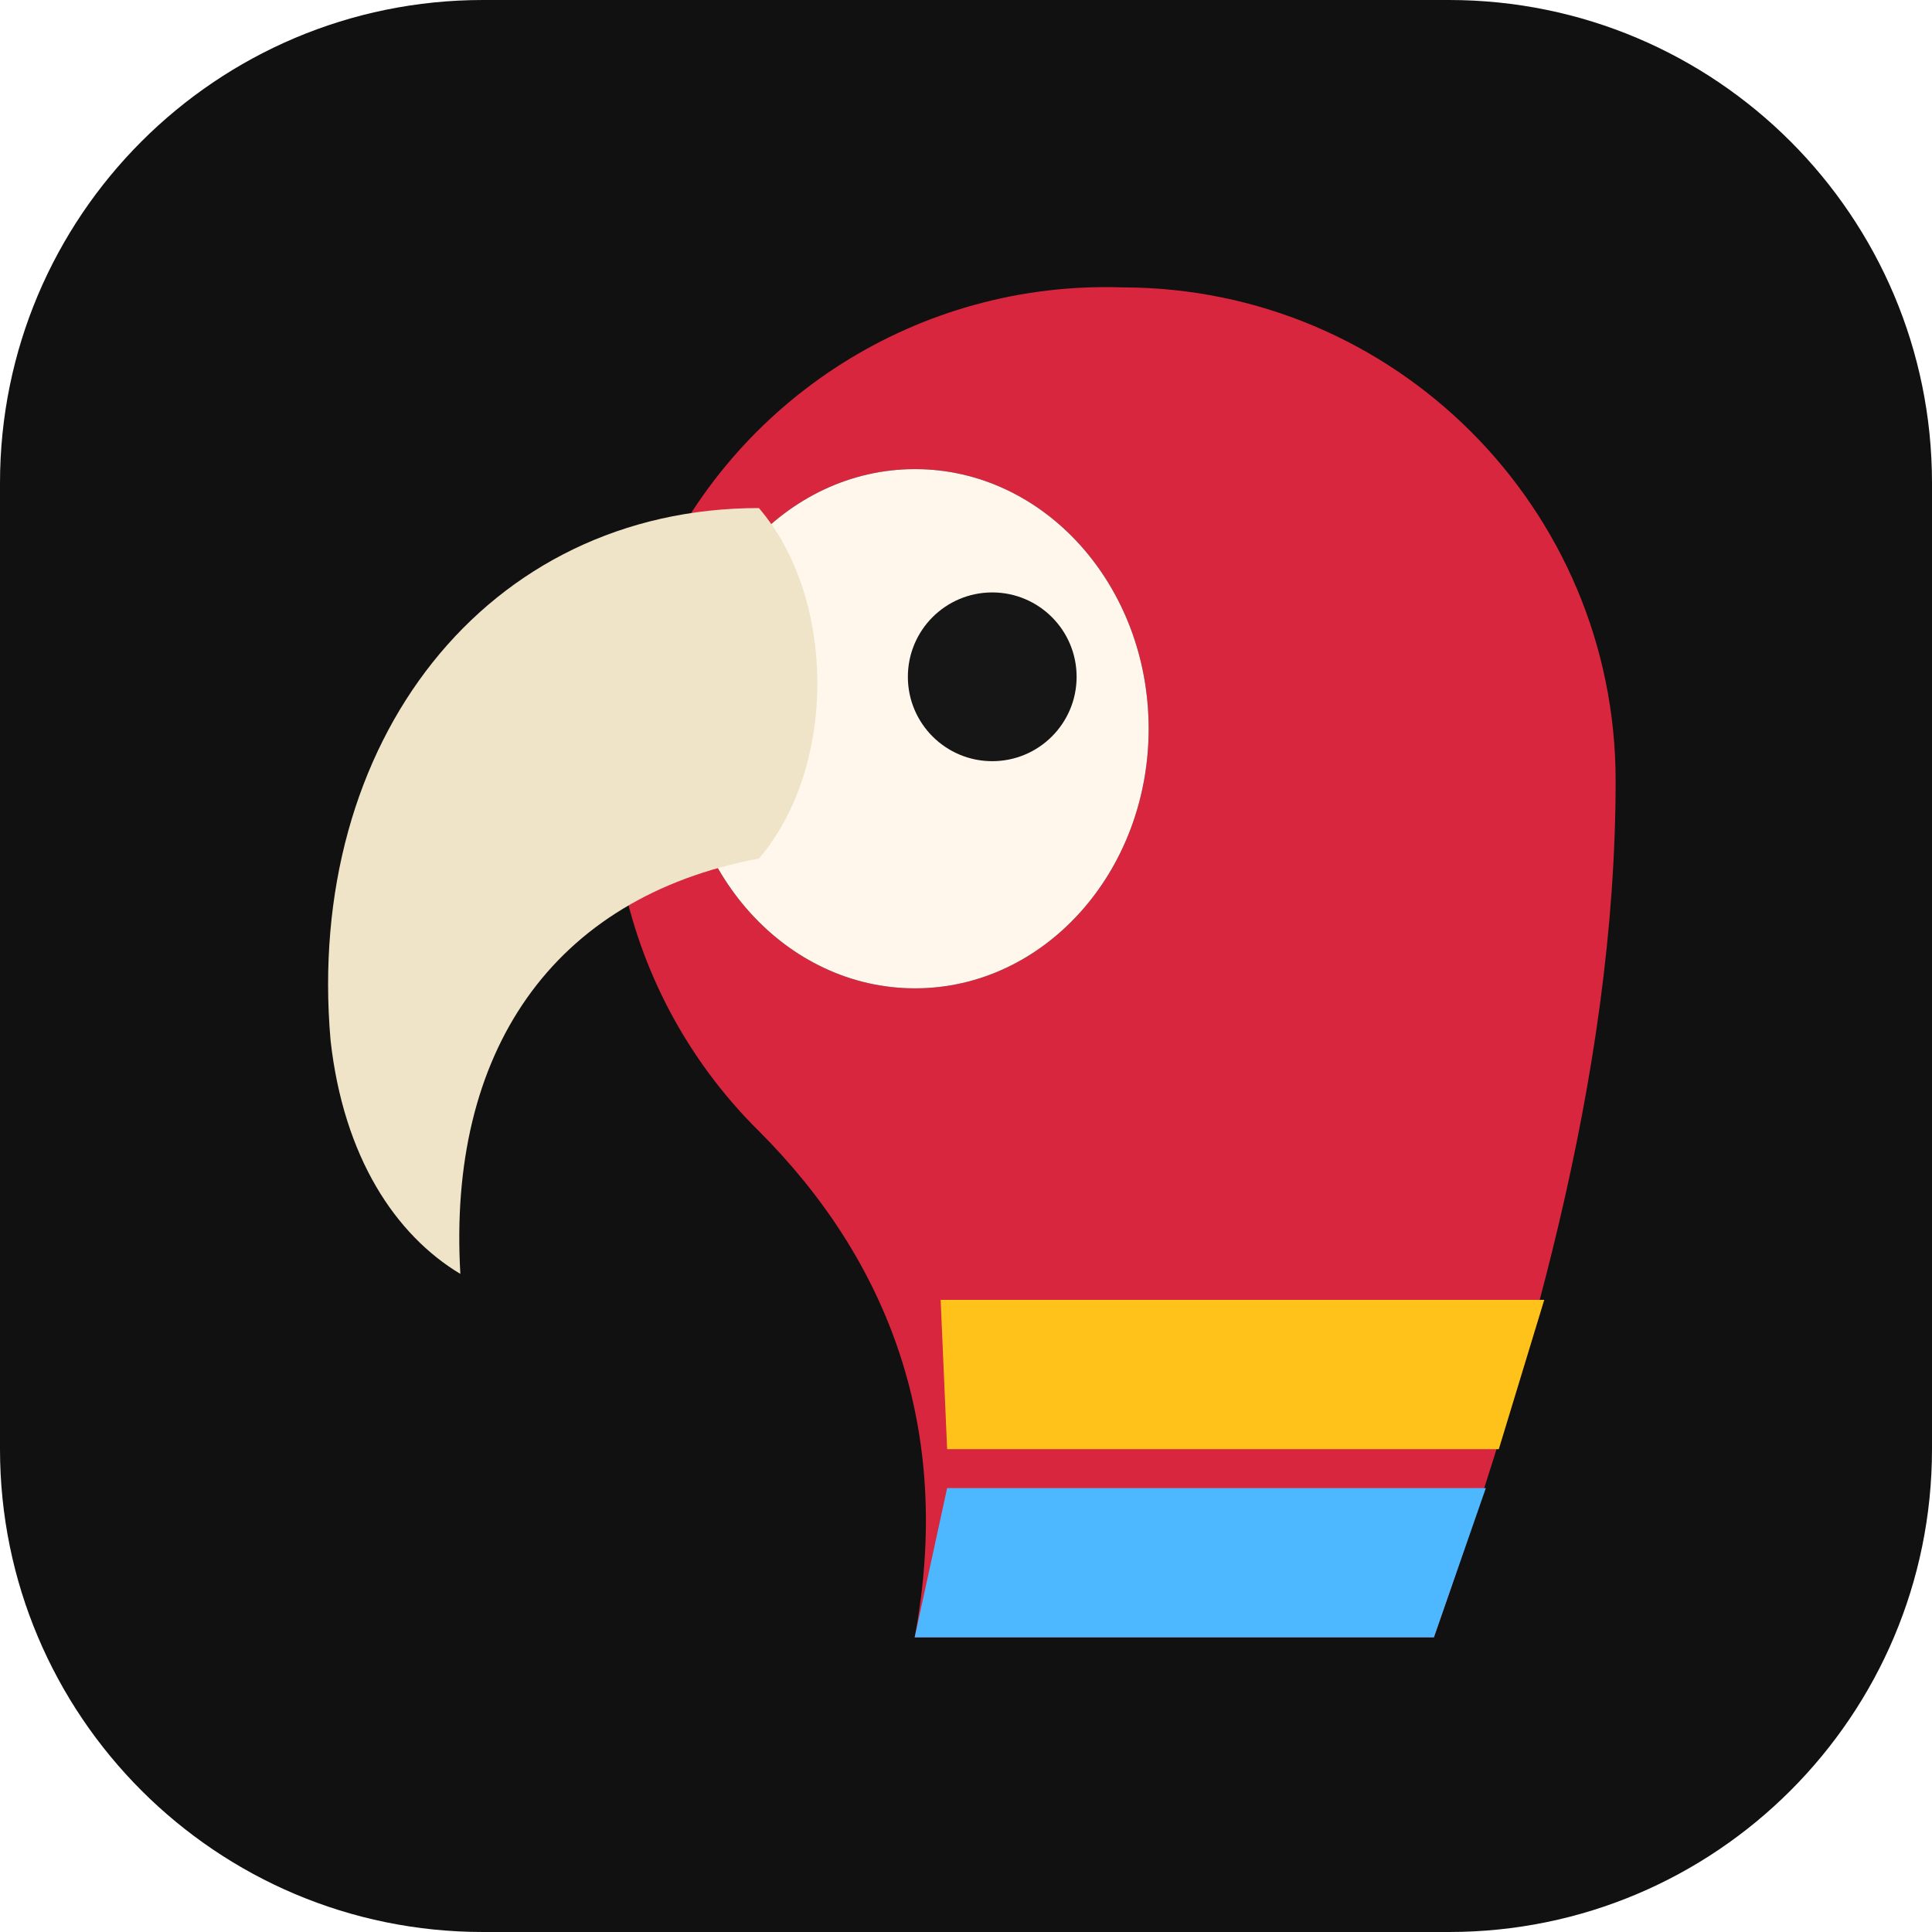
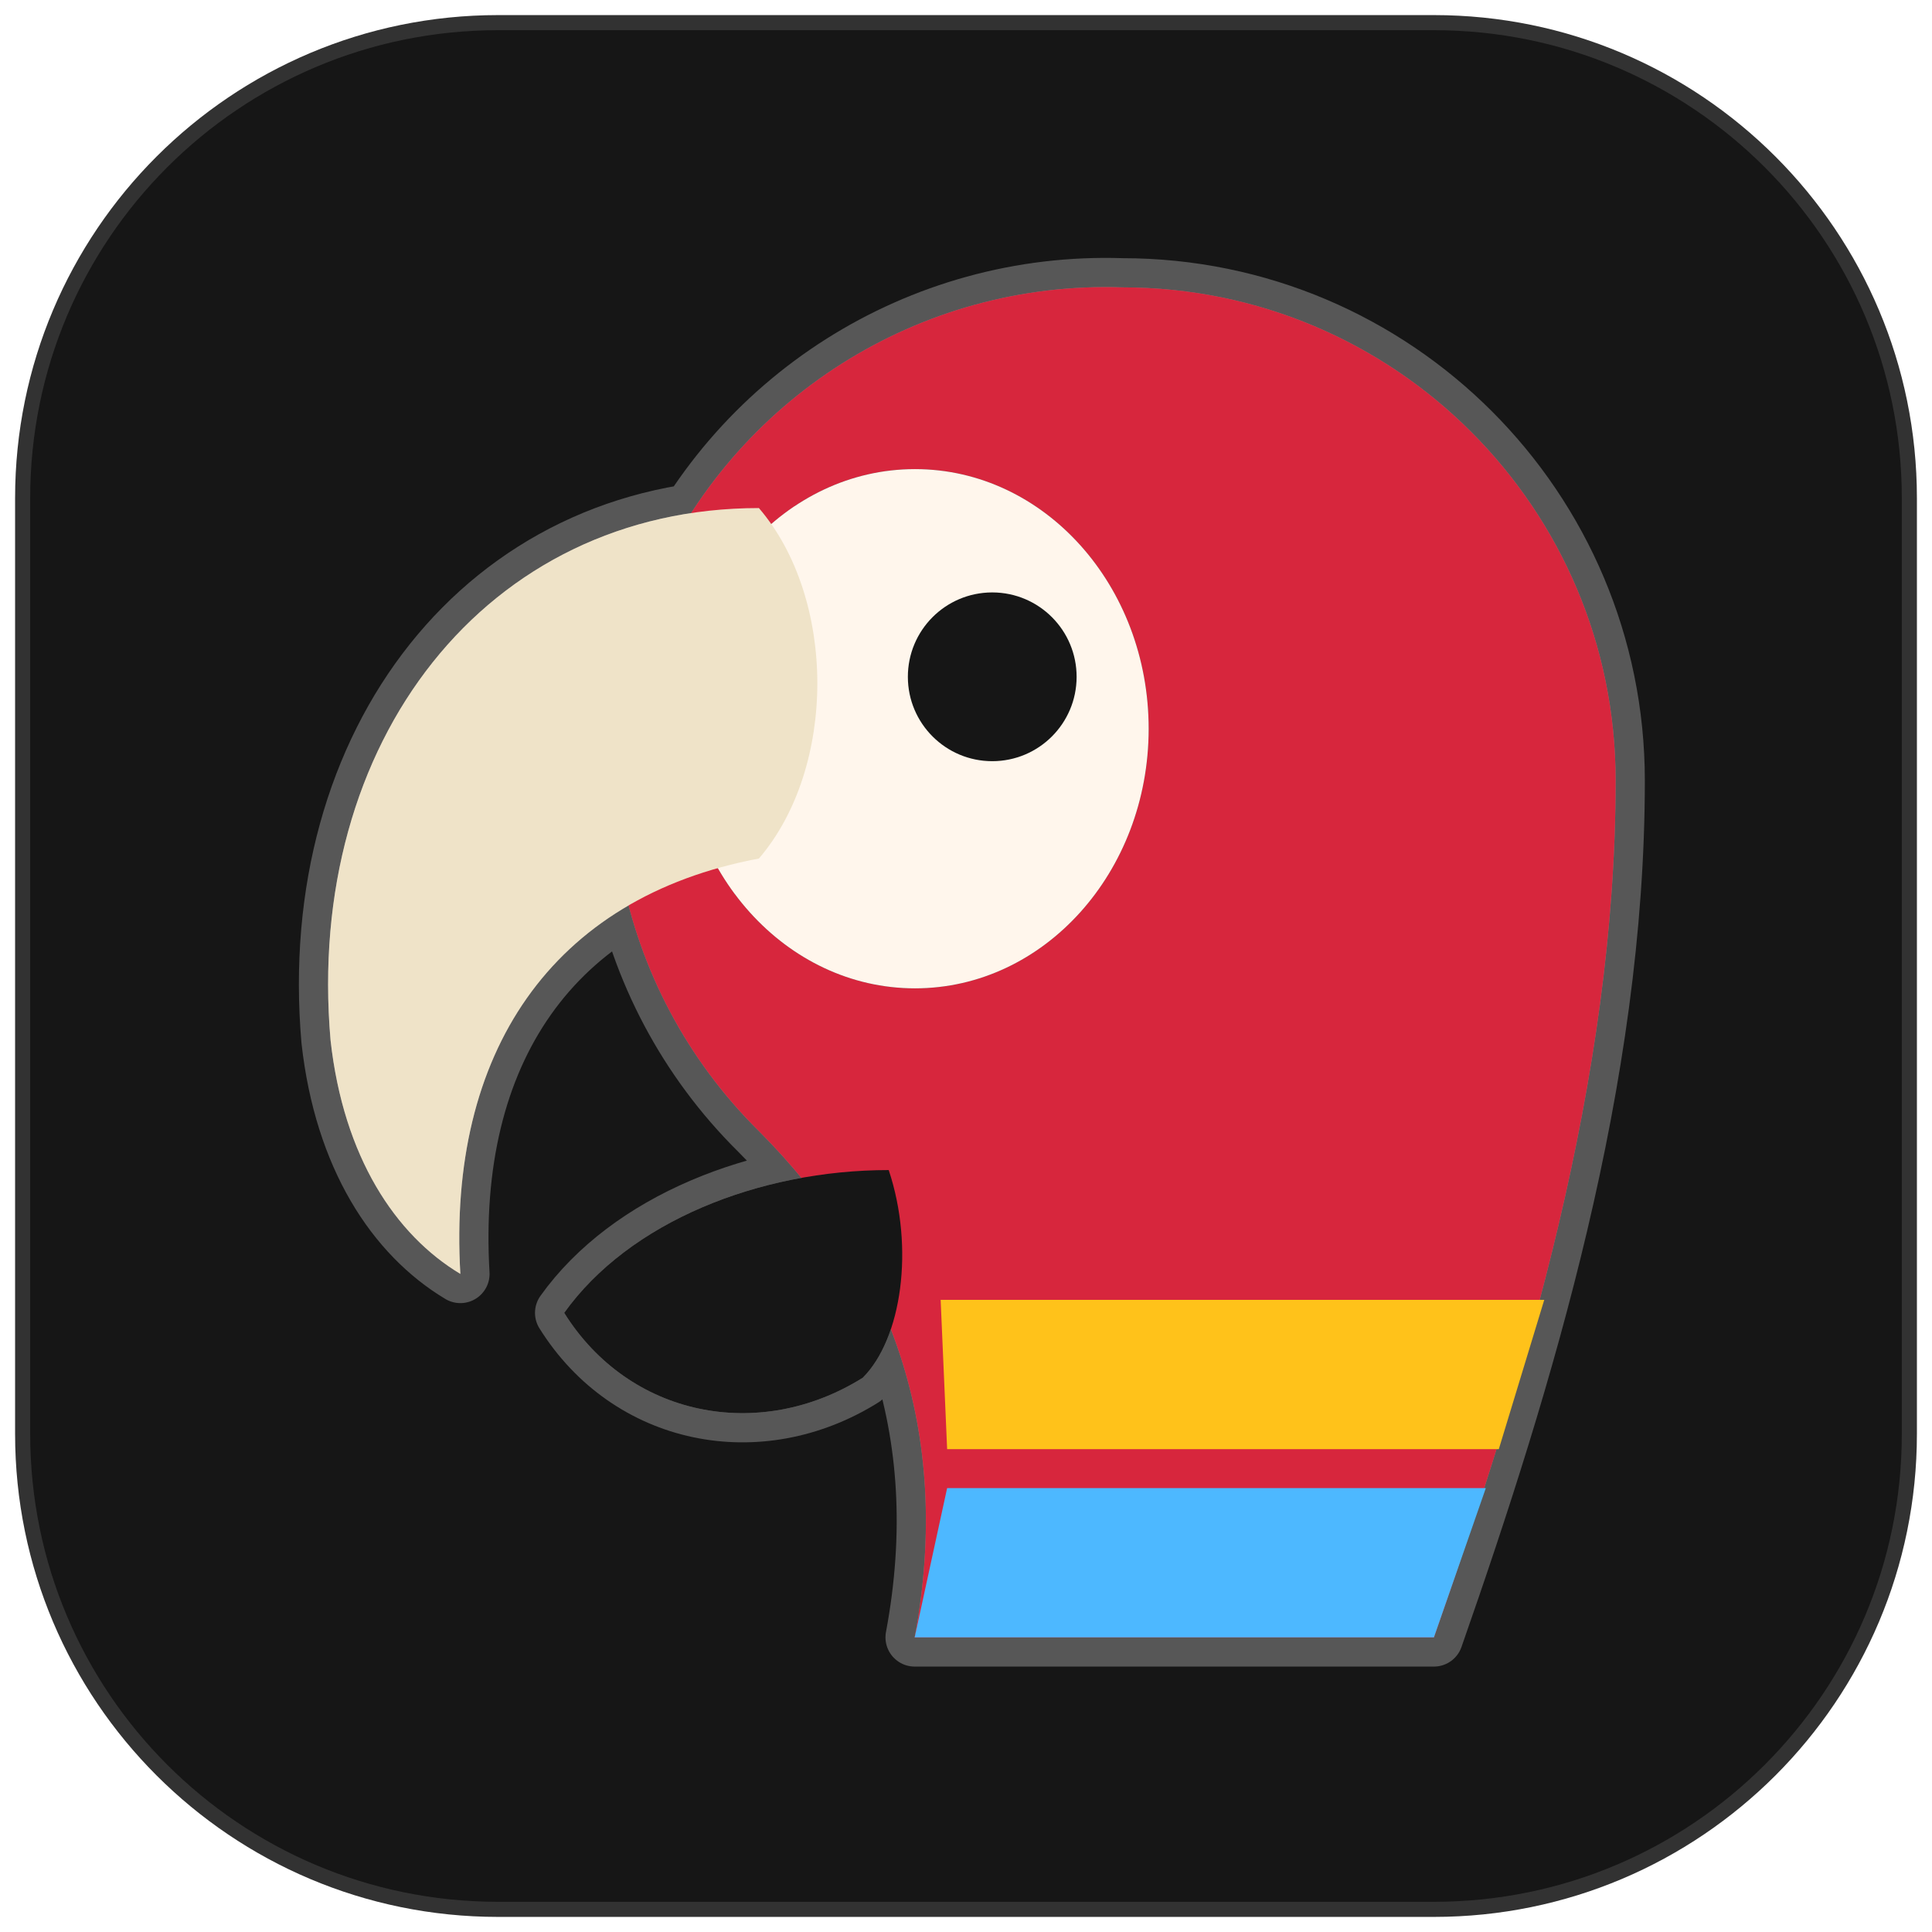
<svg xmlns="http://www.w3.org/2000/svg" viewBox="0 0 256 256" width="256" height="256">
-   <rect width="256" height="256" rx="64" fill="#111" />
+   <rect x="2" y="2" width="252" height="252" rx="64" fill="#161616" stroke="#ffffff1f" stroke-width="4" />
  <g transform="translate(18 14) scale(.86)">
+     <path fill="#ffffff47" stroke="#ffffff47" stroke-width="9" stroke-linejoin="round" d="M152 28 A76 76 0 0 1 228 104 C228 150 214 196 200 236 L120 236 C126 204 116 178 96 158 A76 76 0 0 1 152 28 Z M96 62 C54 62 26 98 30 144 C32 162 40 174 50 180 C48 146 64 122 96 116 C108 102 108 76 96 62 Z M66 186 C76 202 96 206 112 196 C118 190 120 176 116 164 C96 164 76 172 66 186 Z" />
    <path fill="#D7263D" fill-rule="evenodd" d="M152 28 A76 76 0 0 1 228 104 C228 150 214 196 200 236 L120 236 C126 204 116 178 96 158 A76 76 0 0 1 152 28 Z M120 56 A36 40 0 1 0 120.1 56 Z" />
    <path fill="#FFC21A" d="M124 184 L217 184 L210 207 L125 207 Z" />
    <path fill="#4DB8FF" d="M125 213 L208 213 L200 236 L120 236 Z" />
    <path fill="#FFF6EC" d="M120 56 A36 40 0 1 0 120.1 56 Z" />
    <path fill="#161616" d="M132 75 A13 13 0 1 1 131.9 75 Z" />
    <path fill="#EFE3C8" d="M96 62 C54 62 26 98 30 144 C32 162 40 174 50 180 C48 146 64 122 96 116 C108 102 108 76 96 62 Z" />
+     <path fill="#161616" d="M66 186 C76 202 96 206 112 196 C118 190 120 176 116 164 C96 164 76 172 66 186 Z" />
  </g>
</svg>
